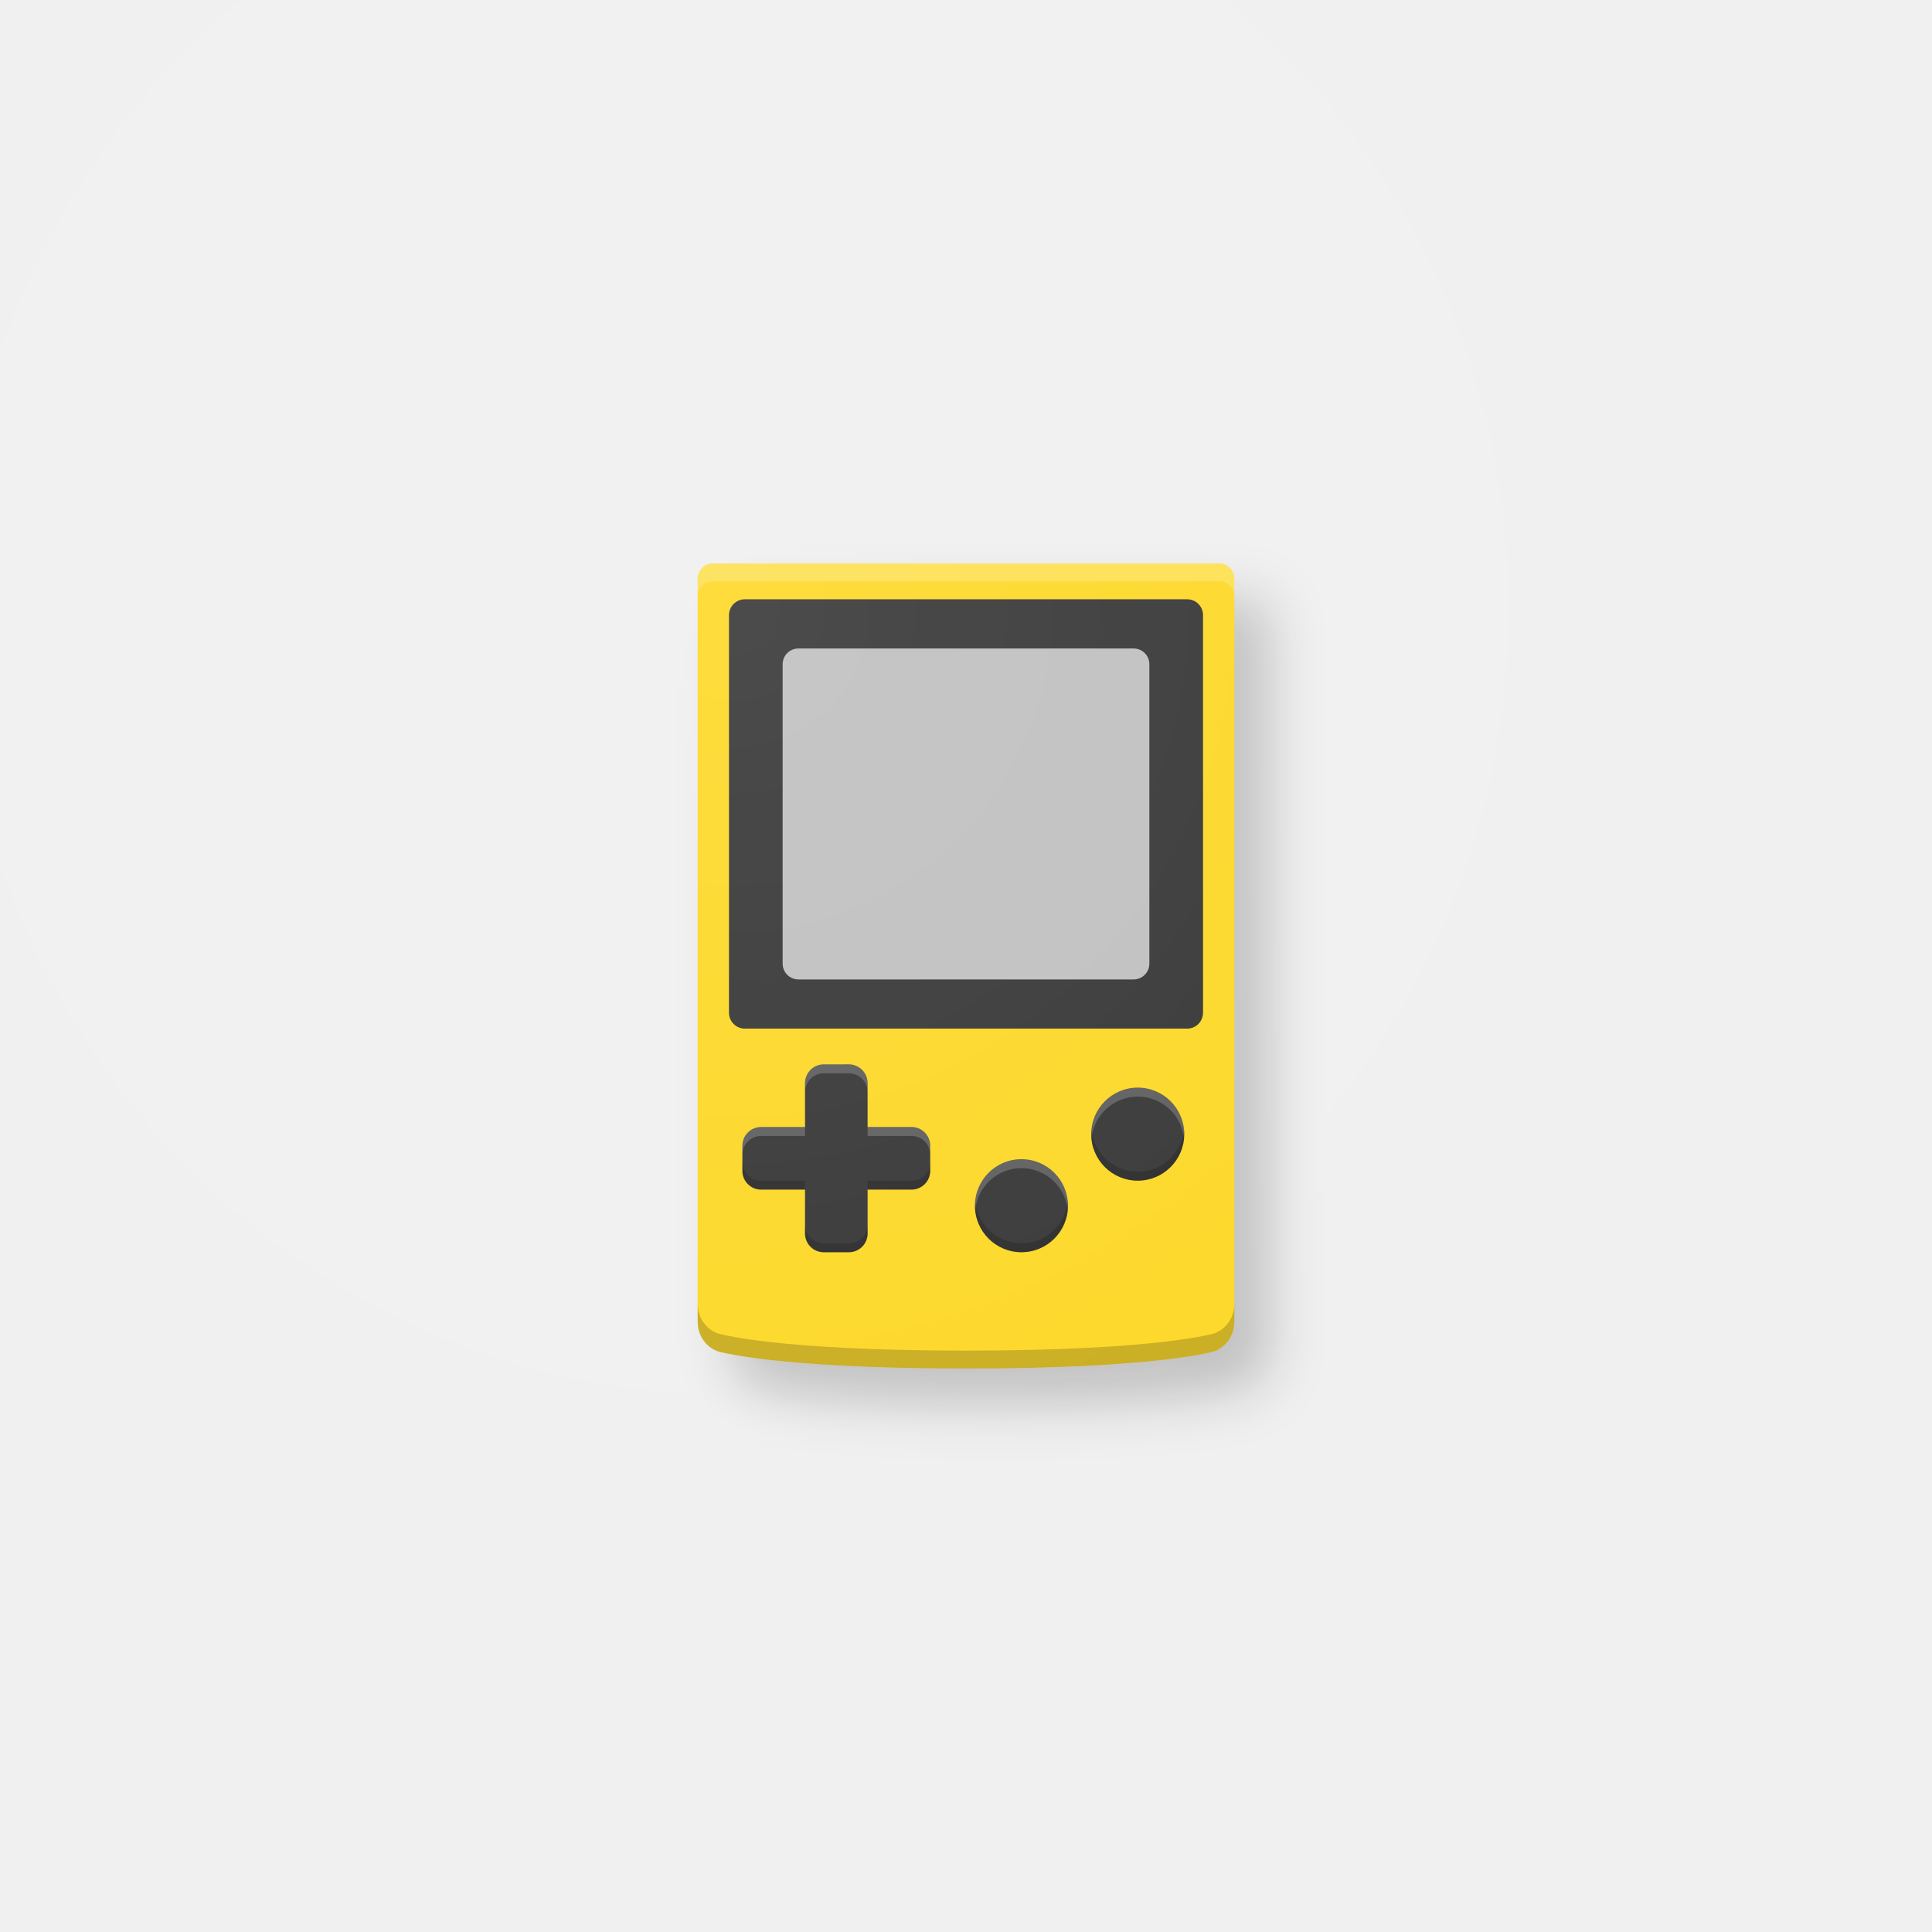
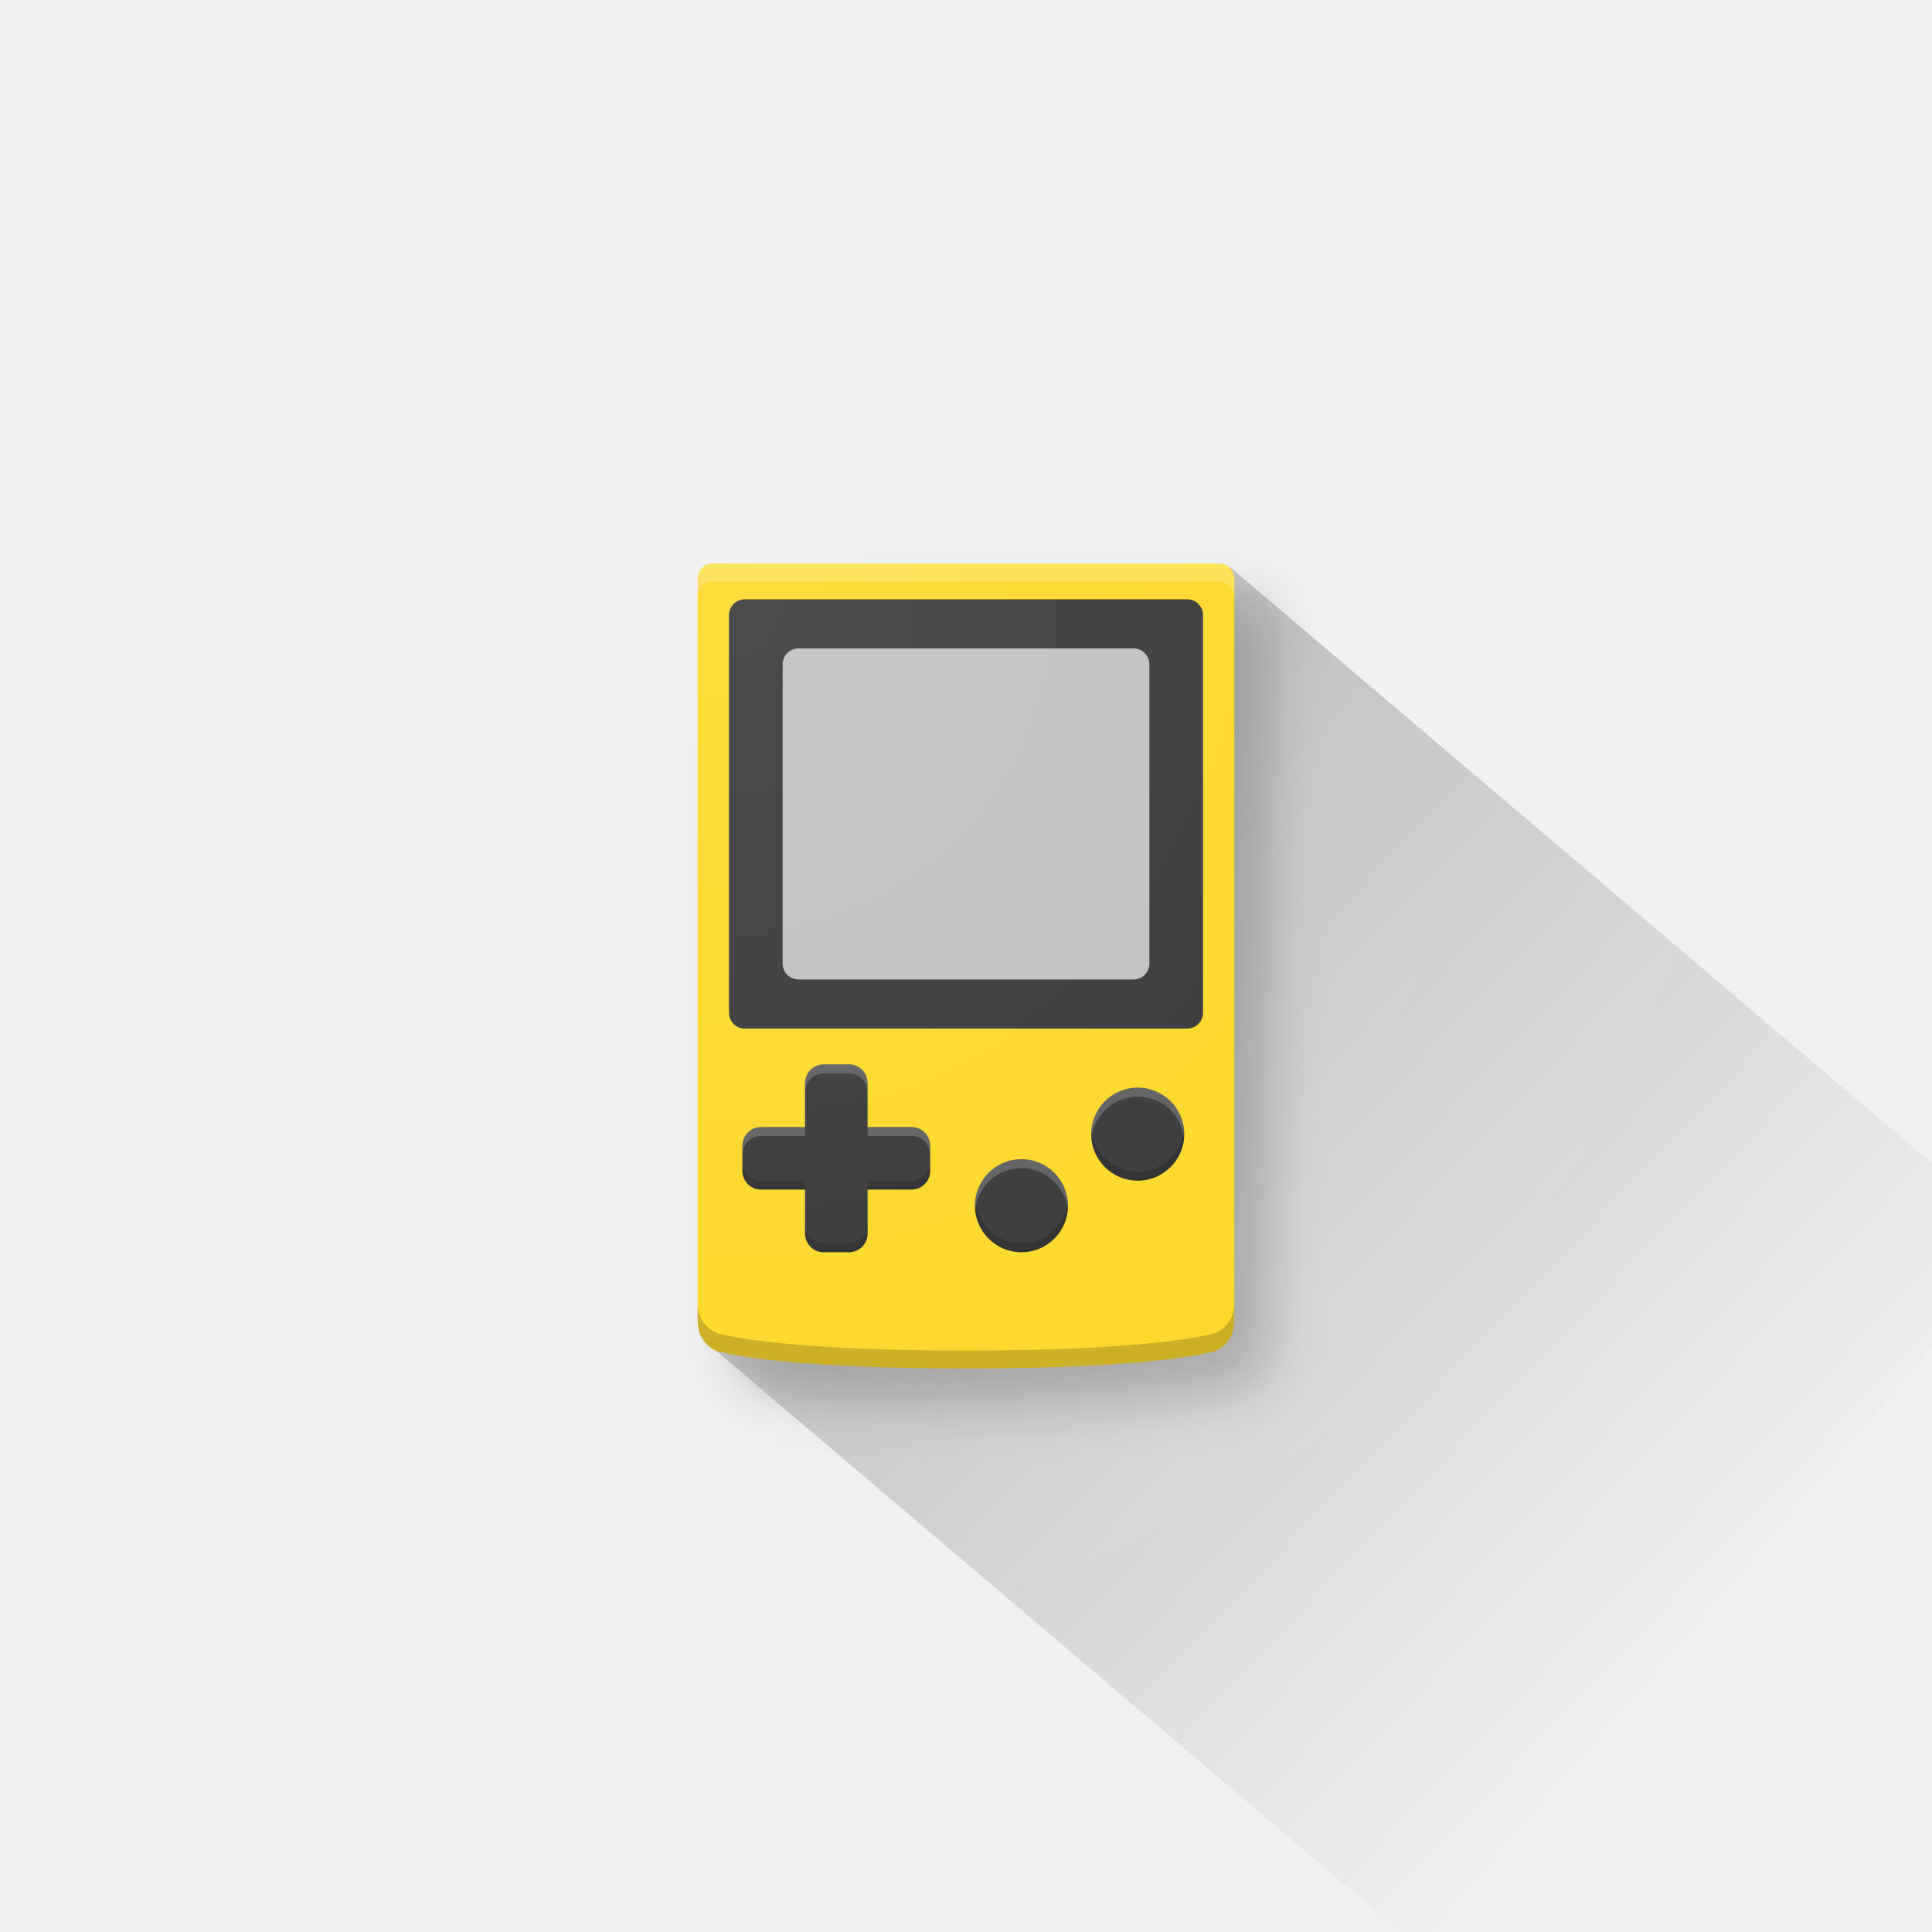
<svg xmlns="http://www.w3.org/2000/svg" xmlns:xlink="http://www.w3.org/1999/xlink" width="108" height="108" viewBox="0 0 108 108" version="1.1" id="svg8">
  <defs id="defs2">
+     <linearGradient id="linearGradient1225">
+       <stop style="stop-color:#000000;stop-opacity:1;" offset="0" id="stop1221" />
+       <stop style="stop-color:#000000;stop-opacity:0;" offset="1" id="stop1223" />
+     </linearGradient>
    <linearGradient id="linearGradient13887">
      <stop style="stop-color:#ffffff;stop-opacity:0.1" offset="0" id="stop13883" />
      <stop style="stop-color:#ffffff;stop-opacity:0;" offset="1" id="stop13885" />
    </linearGradient>
    <filter style="color-interpolation-filters:sRGB;" id="filter7804">
      <feGaussianBlur stdDeviation="1 1" result="blur" id="feGaussianBlur7802" />
    </filter>
    <filter style="color-interpolation-filters:sRGB;" id="filter8500">
      <feGaussianBlur stdDeviation="1 1" result="blur" id="feGaussianBlur8498" />
    </filter>
    <radialGradient xlink:href="#linearGradient13887" id="radialGradient13889" cx="18" cy="395.267" fx="18" fy="395.267" r="42" gradientUnits="userSpaceOnUse" gradientTransform="matrix(1.547619,0,0,1.571428,13.14286,-587.1333)" />
    <filter style="color-interpolation-filters:sRGB" id="filter921" x="-0.12" width="1.24" y="-0.08" height="1.16">
      <feGaussianBlur stdDeviation="1.5" id="feGaussianBlur923" />
    </filter>
+     <linearGradient xlink:href="#linearGradient1225" id="linearGradient1227" x1="39.383" y1="69.935" x2="80.31" y2="108.826" gradientUnits="userSpaceOnUse" />
  </defs>
  <g id="layer2" transform="translate(0,-148)" />
  <g id="layer1" transform="translate(0,-377.2667)">
+     <path style="display:inline;opacity:0.2;fill:url(#linearGradient1227);fill-opacity:1;stroke:none;stroke-width:14.843;stroke-miterlimit:4;stroke-dasharray:none;stroke-opacity:1" d="M 68.725 31.674 L 39.383 74.957 L 77.998 107.754 C 78.781 108.419 79.948 108.324 80.613 107.541 L 111.863 70.746 C 112.529 69.963 112.434 68.796 111.65 68.131 L 68.725 31.674 z " id="rect1213" transform="translate(0,377.2667)" />
    <path id="rect7684-6" d="M 41.833,410.767 C 41.372,410.767 41,411.153 41,411.632 v 41.538 h 0.003 a 1.667,1.731 0 0 0 1.094,1.626 c 0,0 3.07,0.97 13.903,0.97 10.833,0 13.903,-0.97 13.903,-0.97 a 1.667,1.731 0 0 0 1.094,-1.626 h 0.003 v -41.538 c 0,-0.479 -0.372,-0.865 -0.833,-0.865 z" style="fill:#000000;fill-opacity:1;stroke:none;stroke-width:6.794;stroke-miterlimit:4;stroke-dasharray:none;stroke-opacity:1;opacity:0.2;filter:url(#filter921)" />
    <g id="g894">
      <path id="rect7684" d="m 39.833,408.767 c -0.462,0 -0.833,0.386 -0.833,0.865 v 41.538 h 0.003 a 1.667,1.731 0 0 0 1.094,1.626 c 0,0 3.07,0.97 13.903,0.97 10.833,0 13.903,-0.97 13.903,-0.97 a 1.667,1.731 0 0 0 1.094,-1.626 h 0.003 v -41.538 c 0,-0.479 -0.372,-0.865 -0.833,-0.865 z" style="fill:#fdd827;fill-opacity:1;stroke:none;stroke-width:6.794;stroke-miterlimit:4;stroke-dasharray:none;stroke-opacity:1" />
      <path id="path845" transform="translate(0,377.2667)" d="M 39.834 31.5 C 39.372 31.5 39 31.886 39 32.365 L 39 33.365 C 39 32.886 39.372 32.5 39.834 32.5 L 68.166 32.5 C 68.628 32.5 69 32.886 69 33.365 L 69 32.365 C 69 31.886 68.628 31.5 68.166 31.5 L 39.834 31.5 z " style="fill:#ffffff;fill-opacity:1;stroke:none;stroke-width:6.794;stroke-miterlimit:4;stroke-dasharray:none;stroke-opacity:1;opacity:0.2" />
      <path id="path848" transform="translate(0,377.2667)" d="M 39 72.904 L 39 73.904 L 39.004 73.904 A 1.667 1.731 0 0 0 40.098 75.529 C 40.098 75.529 43.167 76.5 54 76.5 C 64.833 76.5 67.902 75.529 67.902 75.529 A 1.667 1.731 0 0 0 68.996 73.904 L 69 73.904 L 69 72.904 L 68.996 72.904 A 1.667 1.731 0 0 1 67.902 74.529 C 67.902 74.529 64.833 75.5 54 75.5 C 43.167 75.5 40.098 74.529 40.098 74.529 A 1.667 1.731 0 0 1 39.004 72.904 L 39 72.904 z " style="fill:#000000;fill-opacity:1;stroke:none;stroke-width:6.794;stroke-miterlimit:4;stroke-dasharray:none;stroke-opacity:1;opacity:0.2" />
    </g>
    <g id="g874" transform="translate(-6.499999,4)">
      <circle style="fill:#373737;fill-opacity:1;stroke:none;stroke-width:10.581;stroke-miterlimit:4;stroke-dasharray:none;stroke-opacity:1" id="circle868" cx="63.6" cy="440.667" r="2.6" />
      <path style="opacity:0.2;fill:#fbfbfb;fill-opacity:1;stroke:none;stroke-width:10.581;stroke-miterlimit:4;stroke-dasharray:none;stroke-opacity:1" d="M 63.6,60.801 A 2.6,2.6 0 0 0 61,63.4 a 2.6,2.6 0 0 0 0.014,0.24 2.6,2.6 0 0 1 2.586,-2.34 2.6,2.6 0 0 1 2.588,2.359 2.6,2.6 0 0 0 0.012,-0.26 2.6,2.6 0 0 0 -2.6,-2.6 z" transform="translate(0,377.2667)" id="path870" />
      <path style="opacity:0.2;fill:#000000;fill-opacity:1;stroke:none;stroke-width:10.581;stroke-miterlimit:4;stroke-dasharray:none;stroke-opacity:1" d="M 61.014,63.146 A 2.6,2.6 0 0 0 61,63.4 2.6,2.6 0 0 0 63.6,66 2.6,2.6 0 0 0 66.199,63.4 2.6,2.6 0 0 0 66.188,63.164 2.6,2.6 0 0 1 63.6,65.5 2.6,2.6 0 0 1 61.014,63.146 Z" transform="translate(0,377.2667)" id="path872" />
    </g>
    <g id="g898">
      <rect style="fill:#373737;fill-opacity:1;stroke:none;stroke-width:2.991;stroke-miterlimit:4;stroke-dasharray:none;stroke-opacity:1" id="rect6404" width="26.5" height="24" x="40.75" y="410.767" ry="0.889" />
      <rect ry="0.881" y="413.517" x="43.75" height="18.5" width="20.5" id="rect6417" style="fill:#c0c0c0;fill-opacity:1;stroke:none;stroke-width:2.309;stroke-miterlimit:4;stroke-dasharray:none;stroke-opacity:1" />
    </g>
    <g id="g866">
      <circle r="2.6" cy="440.667" cx="63.6" id="path5137" style="fill:#373737;fill-opacity:1;stroke:none;stroke-width:10.581;stroke-miterlimit:4;stroke-dasharray:none;stroke-opacity:1" />
      <path id="circle853" transform="translate(0,377.2667)" d="M 63.6 60.801 A 2.6 2.6 0 0 0 61 63.4 A 2.6 2.6 0 0 0 61.014 63.641 A 2.6 2.6 0 0 1 63.6 61.301 A 2.6 2.6 0 0 1 66.188 63.66 A 2.6 2.6 0 0 0 66.199 63.4 A 2.6 2.6 0 0 0 63.6 60.801 z " style="fill:#fbfbfb;fill-opacity:1;stroke:none;stroke-width:10.581;stroke-miterlimit:4;stroke-dasharray:none;stroke-opacity:1;opacity:0.2" />
      <path id="circle858" transform="translate(0,377.2667)" d="M 61.014 63.146 A 2.6 2.6 0 0 0 61 63.4 A 2.6 2.6 0 0 0 63.6 66 A 2.6 2.6 0 0 0 66.199 63.4 A 2.6 2.6 0 0 0 66.188 63.164 A 2.6 2.6 0 0 1 63.6 65.5 A 2.6 2.6 0 0 1 61.014 63.146 z " style="fill:#000000;fill-opacity:1;stroke:none;stroke-width:10.581;stroke-miterlimit:4;stroke-dasharray:none;stroke-opacity:1;opacity:0.2" />
    </g>
    <g id="g889">
      <path style="fill:#373737;fill-opacity:1;stroke:none;stroke-width:1.564;stroke-miterlimit:4;stroke-dasharray:none;stroke-opacity:1" d="m 46.051,436.767 c -0.582,0 -1.05,0.468 -1.05,1.05 v 2.451 H 42.55 c -0.582,0 -1.05,0.468 -1.05,1.05 v 1.399 c 0,0.582 0.468,1.05 1.05,1.05 h 2.451 v 2.451 c 0,0.582 0.468,1.05 1.05,1.05 h 1.399 c 0.582,0 1.05,-0.468 1.05,-1.05 v -2.451 h 2.451 C 51.532,443.766 52,443.298 52,442.716 v -1.399 c 0,-0.582 -0.468,-1.05 -1.05,-1.05 h -2.451 v -2.451 c 0,-0.582 -0.468,-1.05 -1.05,-1.05 z" id="rect5131" />
      <path id="path876" transform="translate(0,377.2667)" d="M 46.051,59.5 C 45.469,59.5 45,59.969 45,60.551 v 0.5 C 45,60.469 45.469,60 46.051,60 h 1.398 C 48.031,60 48.5,60.469 48.5,61.051 v -0.5 C 48.5,59.969 48.031,59.5 47.449,59.5 Z m -3.5,3.5 C 41.969,63 41.5,63.469 41.5,64.051 v 0.5 C 41.5,63.969 41.969,63.5 42.551,63.5 H 45 V 63 Z M 48.5,63 v 0.5 h 2.449 C 51.531,63.5 52,63.969 52,64.551 v -0.5 C 52,63.469 51.531,63 50.949,63 Z" style="opacity:0.2;fill:#ffffff;fill-opacity:1;stroke:none;stroke-width:1.564;stroke-miterlimit:4;stroke-dasharray:none;stroke-opacity:1" />
      <path id="path881" transform="translate(0,377.2667)" d="m 41.5,64.949 v 0.5 C 41.5,66.031 41.969,66.5 42.551,66.5 H 45 V 66 H 42.551 C 41.969,66 41.5,65.531 41.5,64.949 Z m 10.5,0 C 52,65.531 51.531,66 50.949,66 H 48.5 v 0.5 h 2.449 C 51.531,66.5 52,66.031 52,65.449 Z m -7,3.5 v 0.5 C 45,69.531 45.469,70 46.051,70 h 1.398 C 48.031,70 48.5,69.531 48.5,68.949 v -0.5 C 48.5,69.031 48.031,69.5 47.449,69.5 H 46.051 C 45.469,69.5 45,69.031 45,68.449 Z" style="opacity:0.2;fill:#000000;fill-opacity:1;stroke:none;stroke-width:1.564;stroke-miterlimit:4;stroke-dasharray:none;stroke-opacity:1" />
    </g>
  </g>
  <g id="layer4" style="display:inline">
    <ellipse style="opacity:1;fill:url(#radialGradient13889);fill-opacity:1;stroke:none;stroke-width:12.476;stroke-miterlimit:4;stroke-dasharray:none;stroke-opacity:1" id="path12039" cx="41" cy="34" rx="65" ry="66" />
  </g>
  <g id="layer3" />
</svg>
